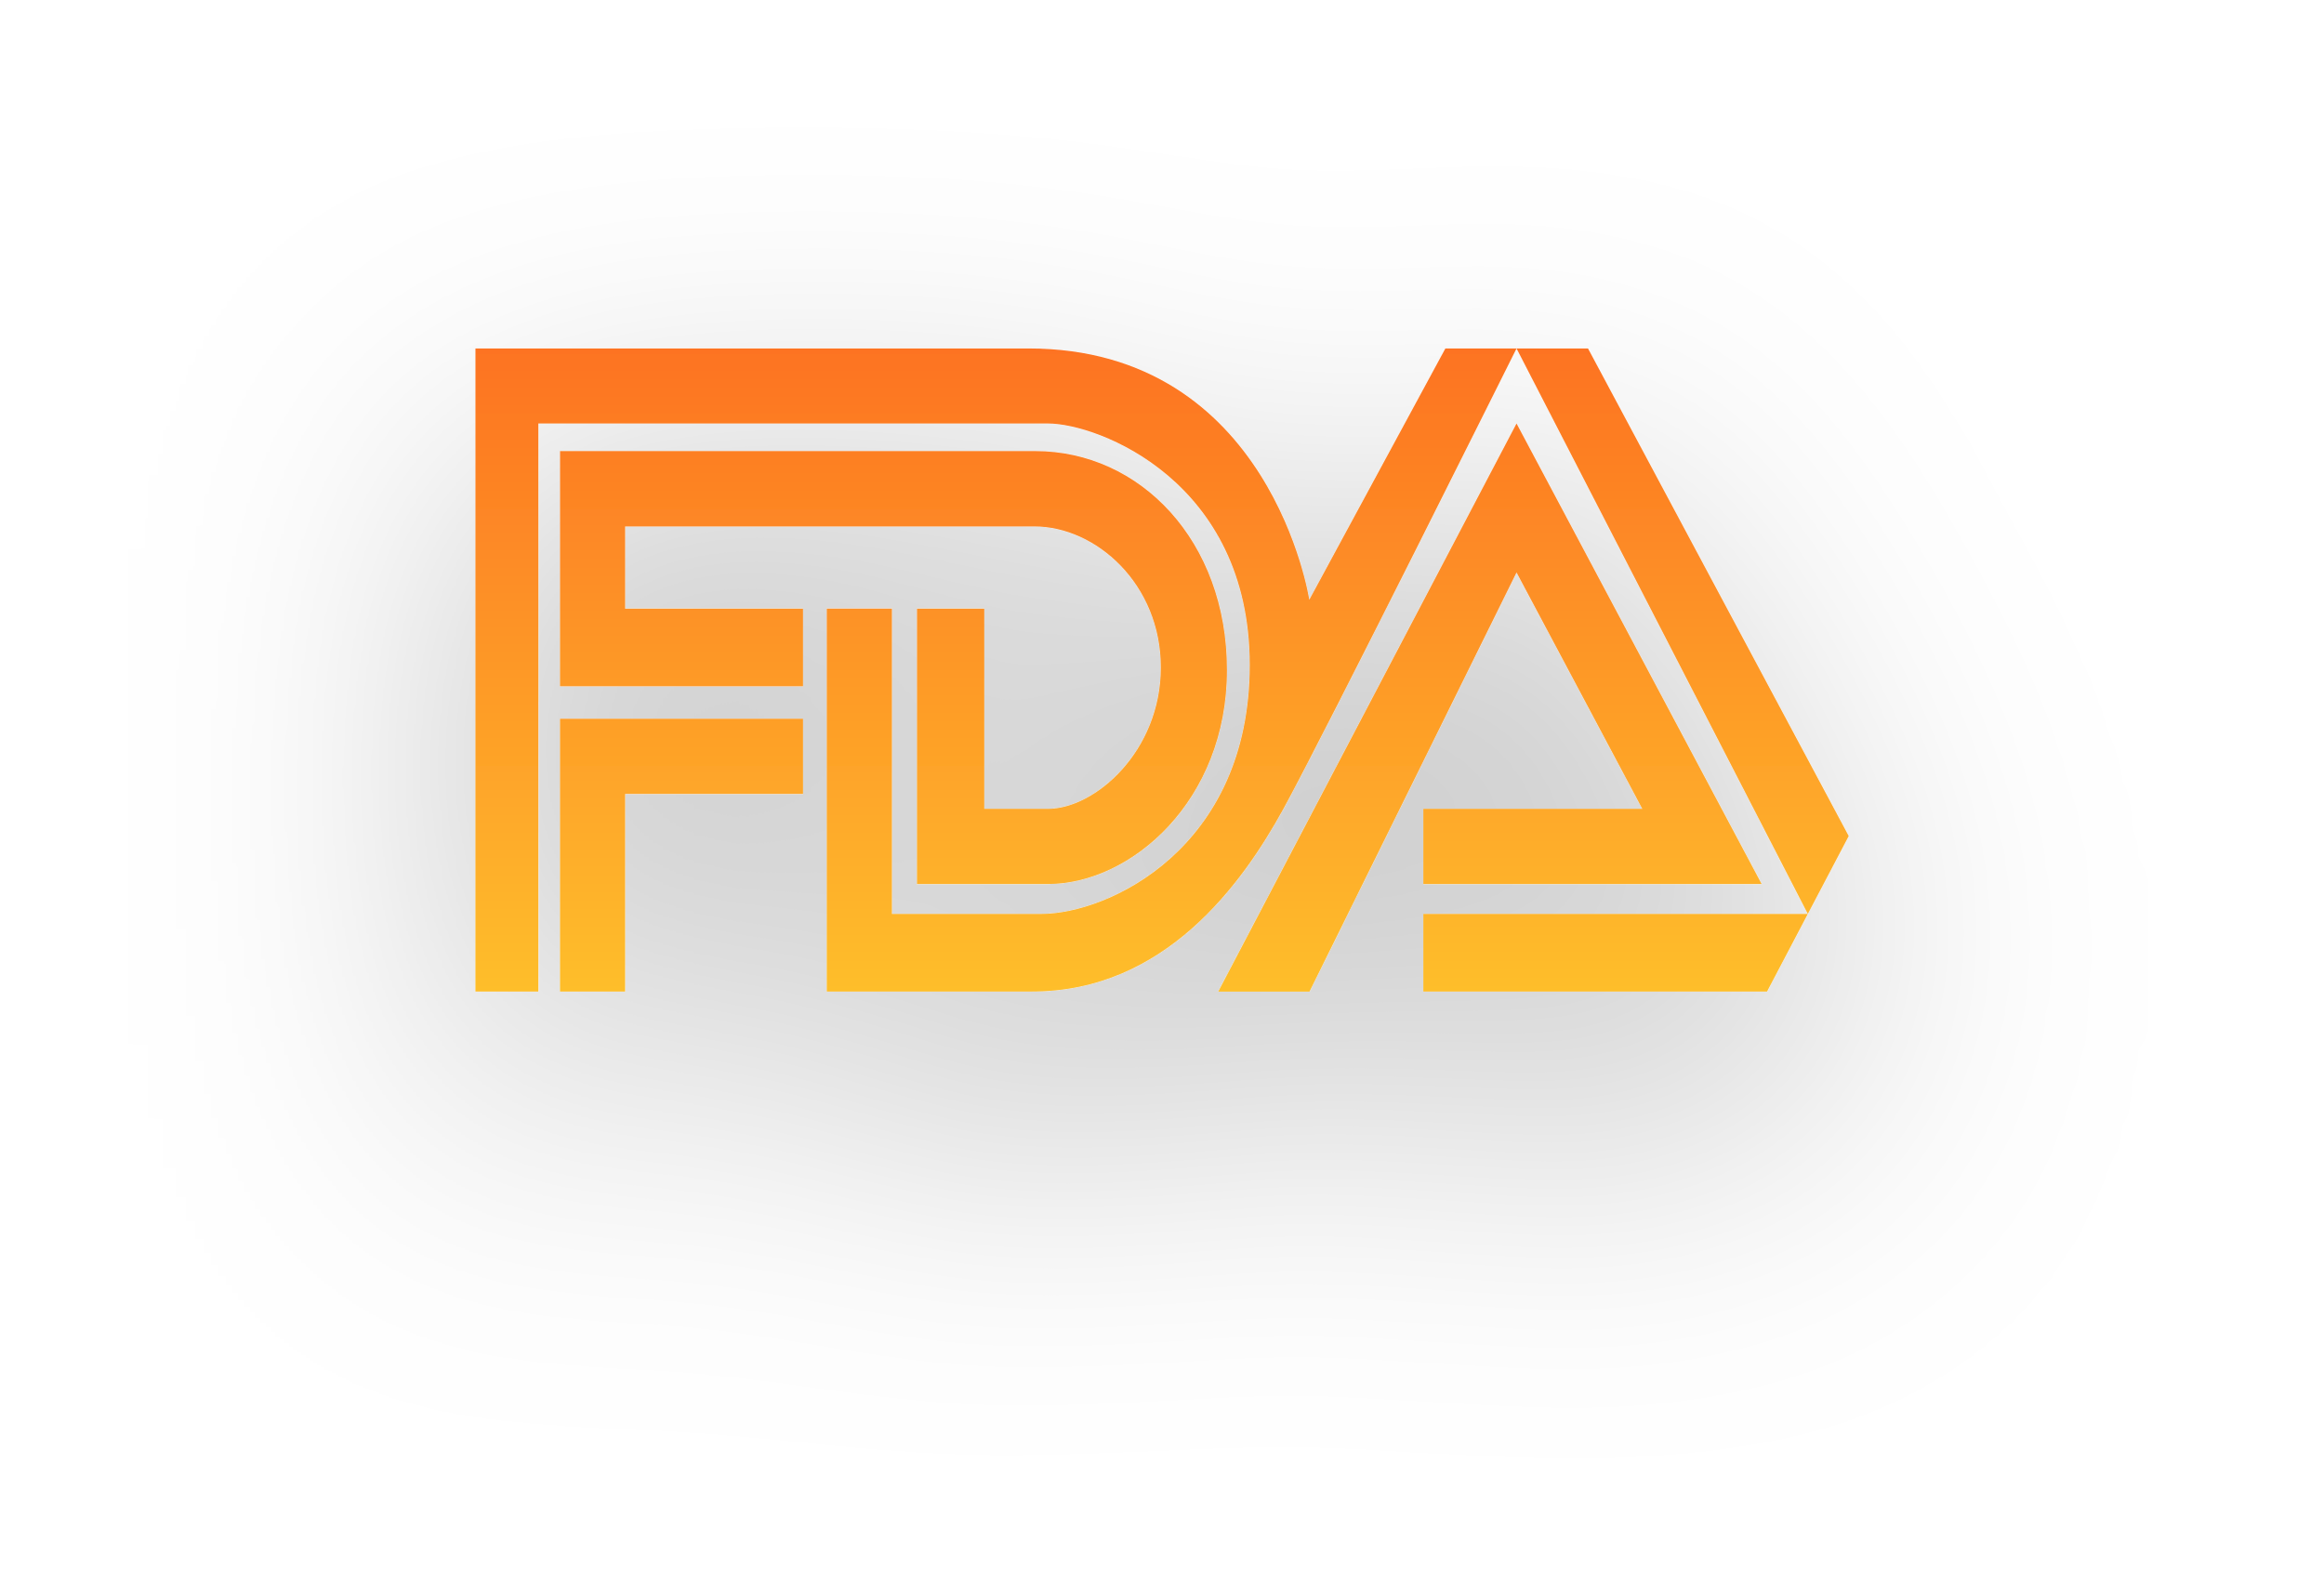
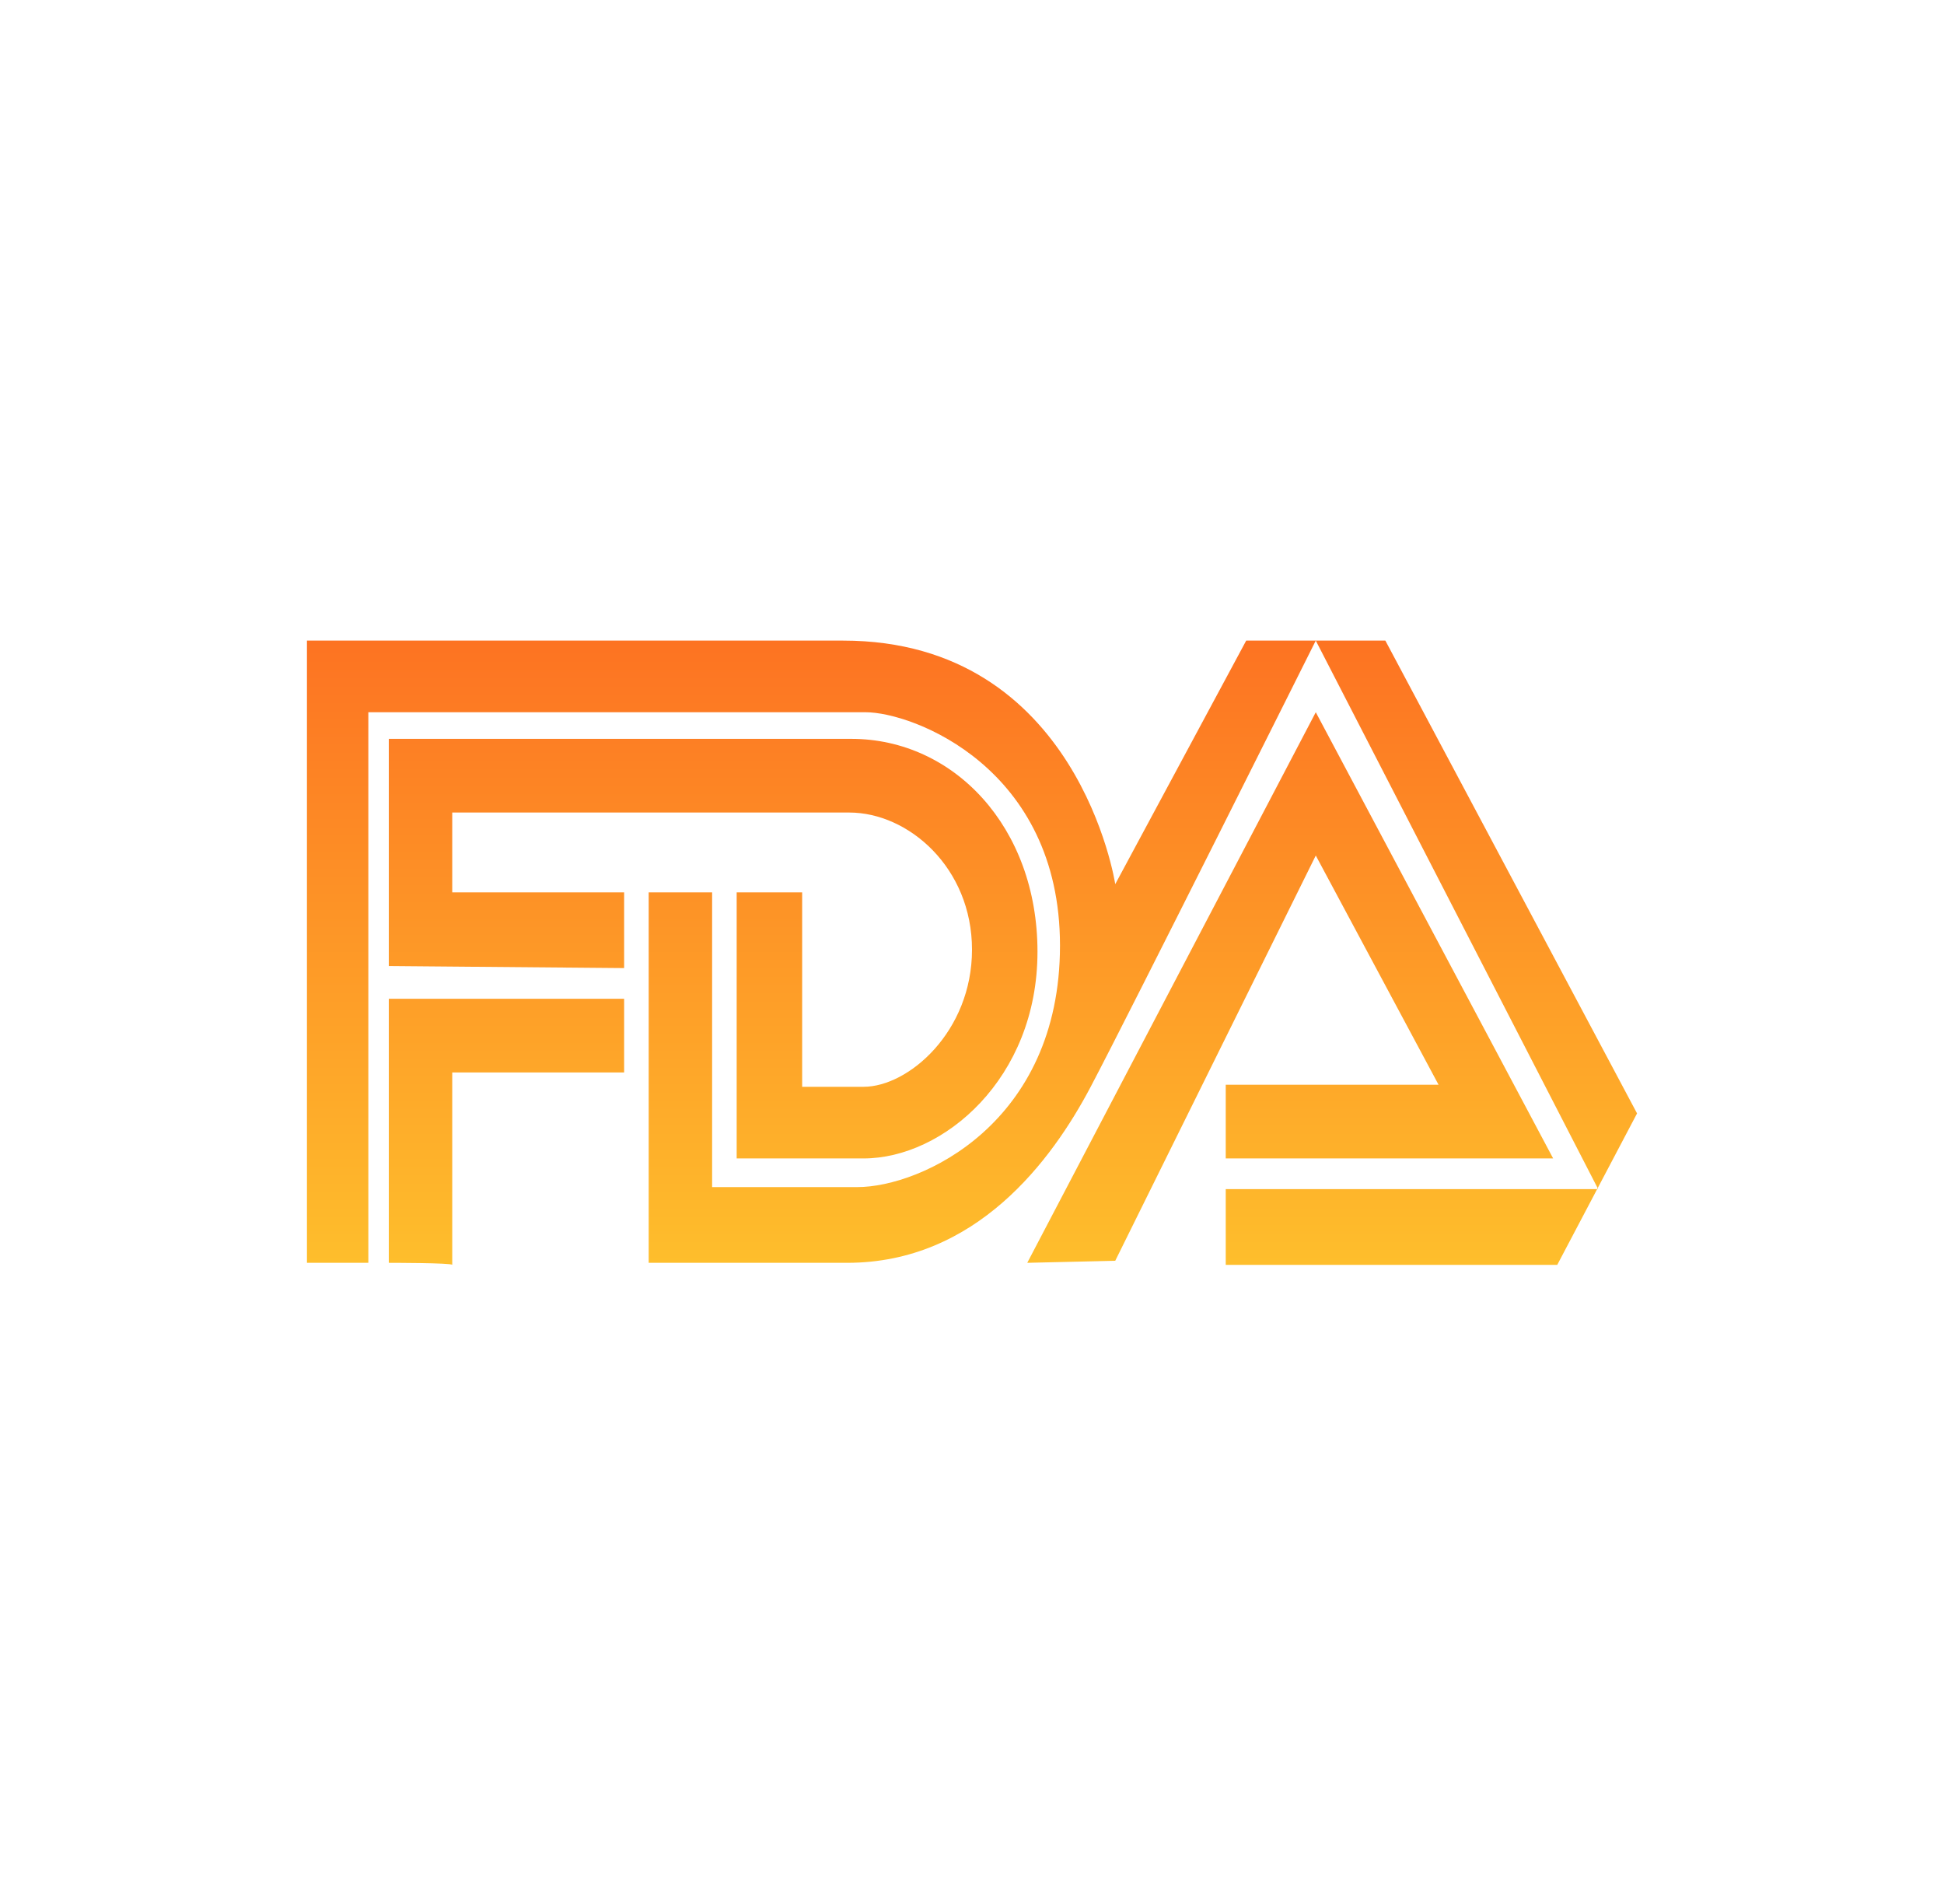
- <svg xmlns="http://www.w3.org/2000/svg" width="110" height="75.444" viewBox="0 0 110 75.444">
-   <defs>
-     <style>.a{fill:url(#a);}.b{filter:url(#b);}</style>
-     <linearGradient id="a" x1="0.5" x2="0.5" y2="1" gradientUnits="objectBoundingBox">
-       <stop offset="0" stop-color="#fd7322" />
-       <stop offset="1" stop-color="#febe2c" />
-     </linearGradient>
-     <filter id="b" x="0" y="0" width="110" height="75.444" filterUnits="userSpaceOnUse">
-       <feOffset dy="6" input="SourceAlpha" />
-       <feGaussianBlur stdDeviation="7.5" result="c" />
-       <feFlood flood-opacity="0.302" />
-       <feComposite operator="in" in2="c" />
-       <feComposite in="SourceGraphic" />
-     </filter>
-   </defs>
+ <svg xmlns="http://www.w3.org/2000/svg" version="1.1" id="Capa_1" x="0px" y="0px" viewBox="0 0 95 93" style="enable-background:new 0 0 95 93;" xml:space="preserve">
+   <style type="text/css">
+ 	.st0{fill:url(#SVGID_1_);}
+ </style>
  <g transform="translate(-215.5 -1623.472)">
-     <g class="b" transform="matrix(1, 0, 0, 1, 215.5, 1623.47)">
-       <path class="a" d="M5.911,33.092H2.934V2.648H29.108c11.481,0,13.293,11.9,13.293,11.9l6.442-11.9h6.751L67.934,25.73l-3.866,7.36H47.8V29.419H66L52.211,2.648S43.125,20.889,41.175,24.443,35.56,33.09,29.285,33.09h-9.72V14.966h3.08V29.418h7.084c3.133,0,9.855-3.08,9.855-11.786S32.4,6.2,30.036,6.2H5.911V33.089Zm1.027,0V20.18h11.5v3.554H10.017v9.358H6.938Zm11.5-14.451V14.968H10.017V11.073H29.388c2.9,0,5.987,2.71,5.987,6.678s-3.116,6.693-5.338,6.693h-3.02V14.968H23.835V28h6.2c3.928,0,8.469-3.934,8.469-10.128,0-6.135-4.13-10.365-9.069-10.365H6.938V18.64h11.5ZM38.094,33.092,52.211,6.2,63.811,28H47.8V24.445H58.166L52.211,13.251l-9.8,19.842H38.1Z" transform="translate(19.57 13.85)" />
+     <g transform="matrix(1, 0, 0, 1, 215.5, 1623.47)">
+       <linearGradient id="SVGID_1_" gradientUnits="userSpaceOnUse" x1="-2.077" y1="97.222" x2="-2.077" y2="96.222" gradientTransform="matrix(65 0 0 -30.445 182.504 2991.19)">
+         <stop offset="0" style="stop-color:#FD7322" />
+         <stop offset="1" style="stop-color:#FEBE2C" />
+       </linearGradient>
+       <path class="st0" d="M18,61.7h-3V31.3h26.2c11.5,0,13.3,11.9,13.3,11.9l6.4-11.9h6.8L80,54.4l-3.9,7.4H59.9v-3.7h18.2L64.3,31.3    c0,0-9.1,18.2-11,21.8s-5.6,8.6-11.9,8.6h-9.7V43.6h3.1V58h7.1c3.1,0,9.9-3.1,9.9-11.8s-7.2-11.4-9.5-11.4H18V61.7L18,61.7z     M19,61.7V48.8h11.5v3.6h-8.4v9.4C22.1,61.7,19,61.7,19,61.7z M30.5,47.3v-3.7h-8.4v-3.9h19.4c2.9,0,6,2.7,6,6.7s-3.1,6.7-5.3,6.7    h-3v-9.5h-3.2v13h6.2c3.9,0,8.5-3.9,8.5-10.1c0-6.1-4.1-10.4-9.1-10.4H19v11.1L30.5,47.3L30.5,47.3z M50.2,61.7l14.1-26.9    l11.6,21.8h-16v-3.6h10.4l-6-11.2l-9.8,19.8L50.2,61.7L50.2,61.7z" />
    </g>
  </g>
</svg>
